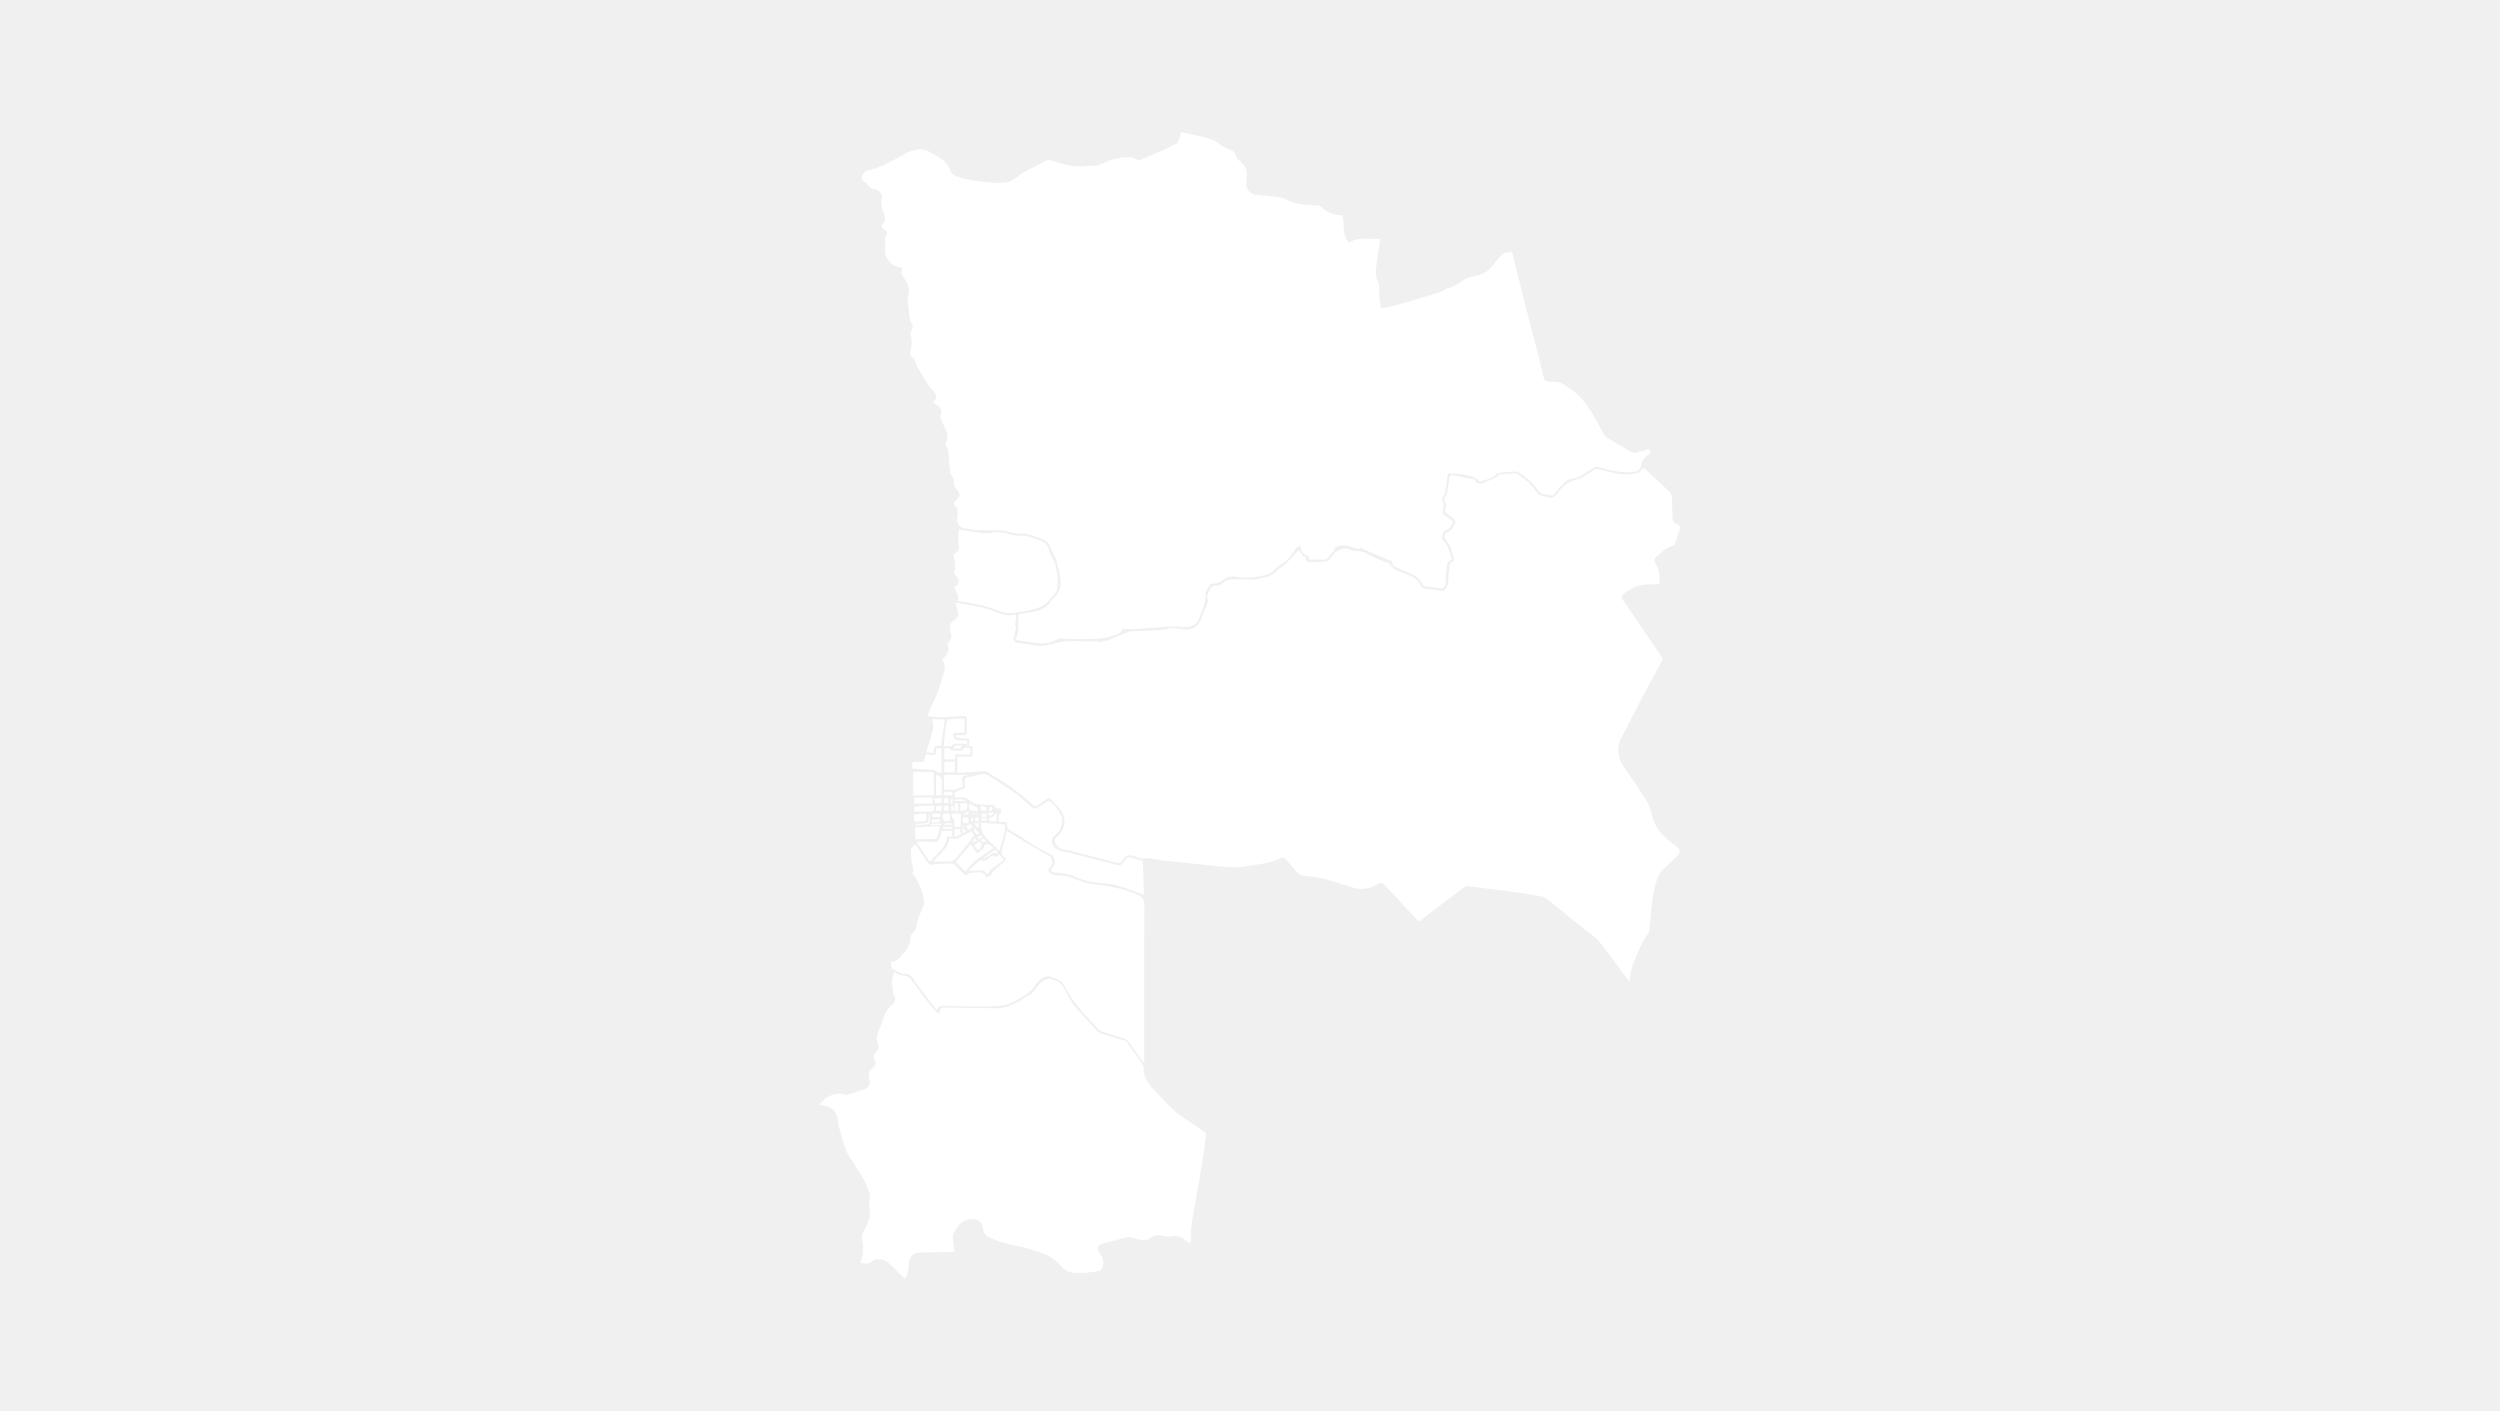
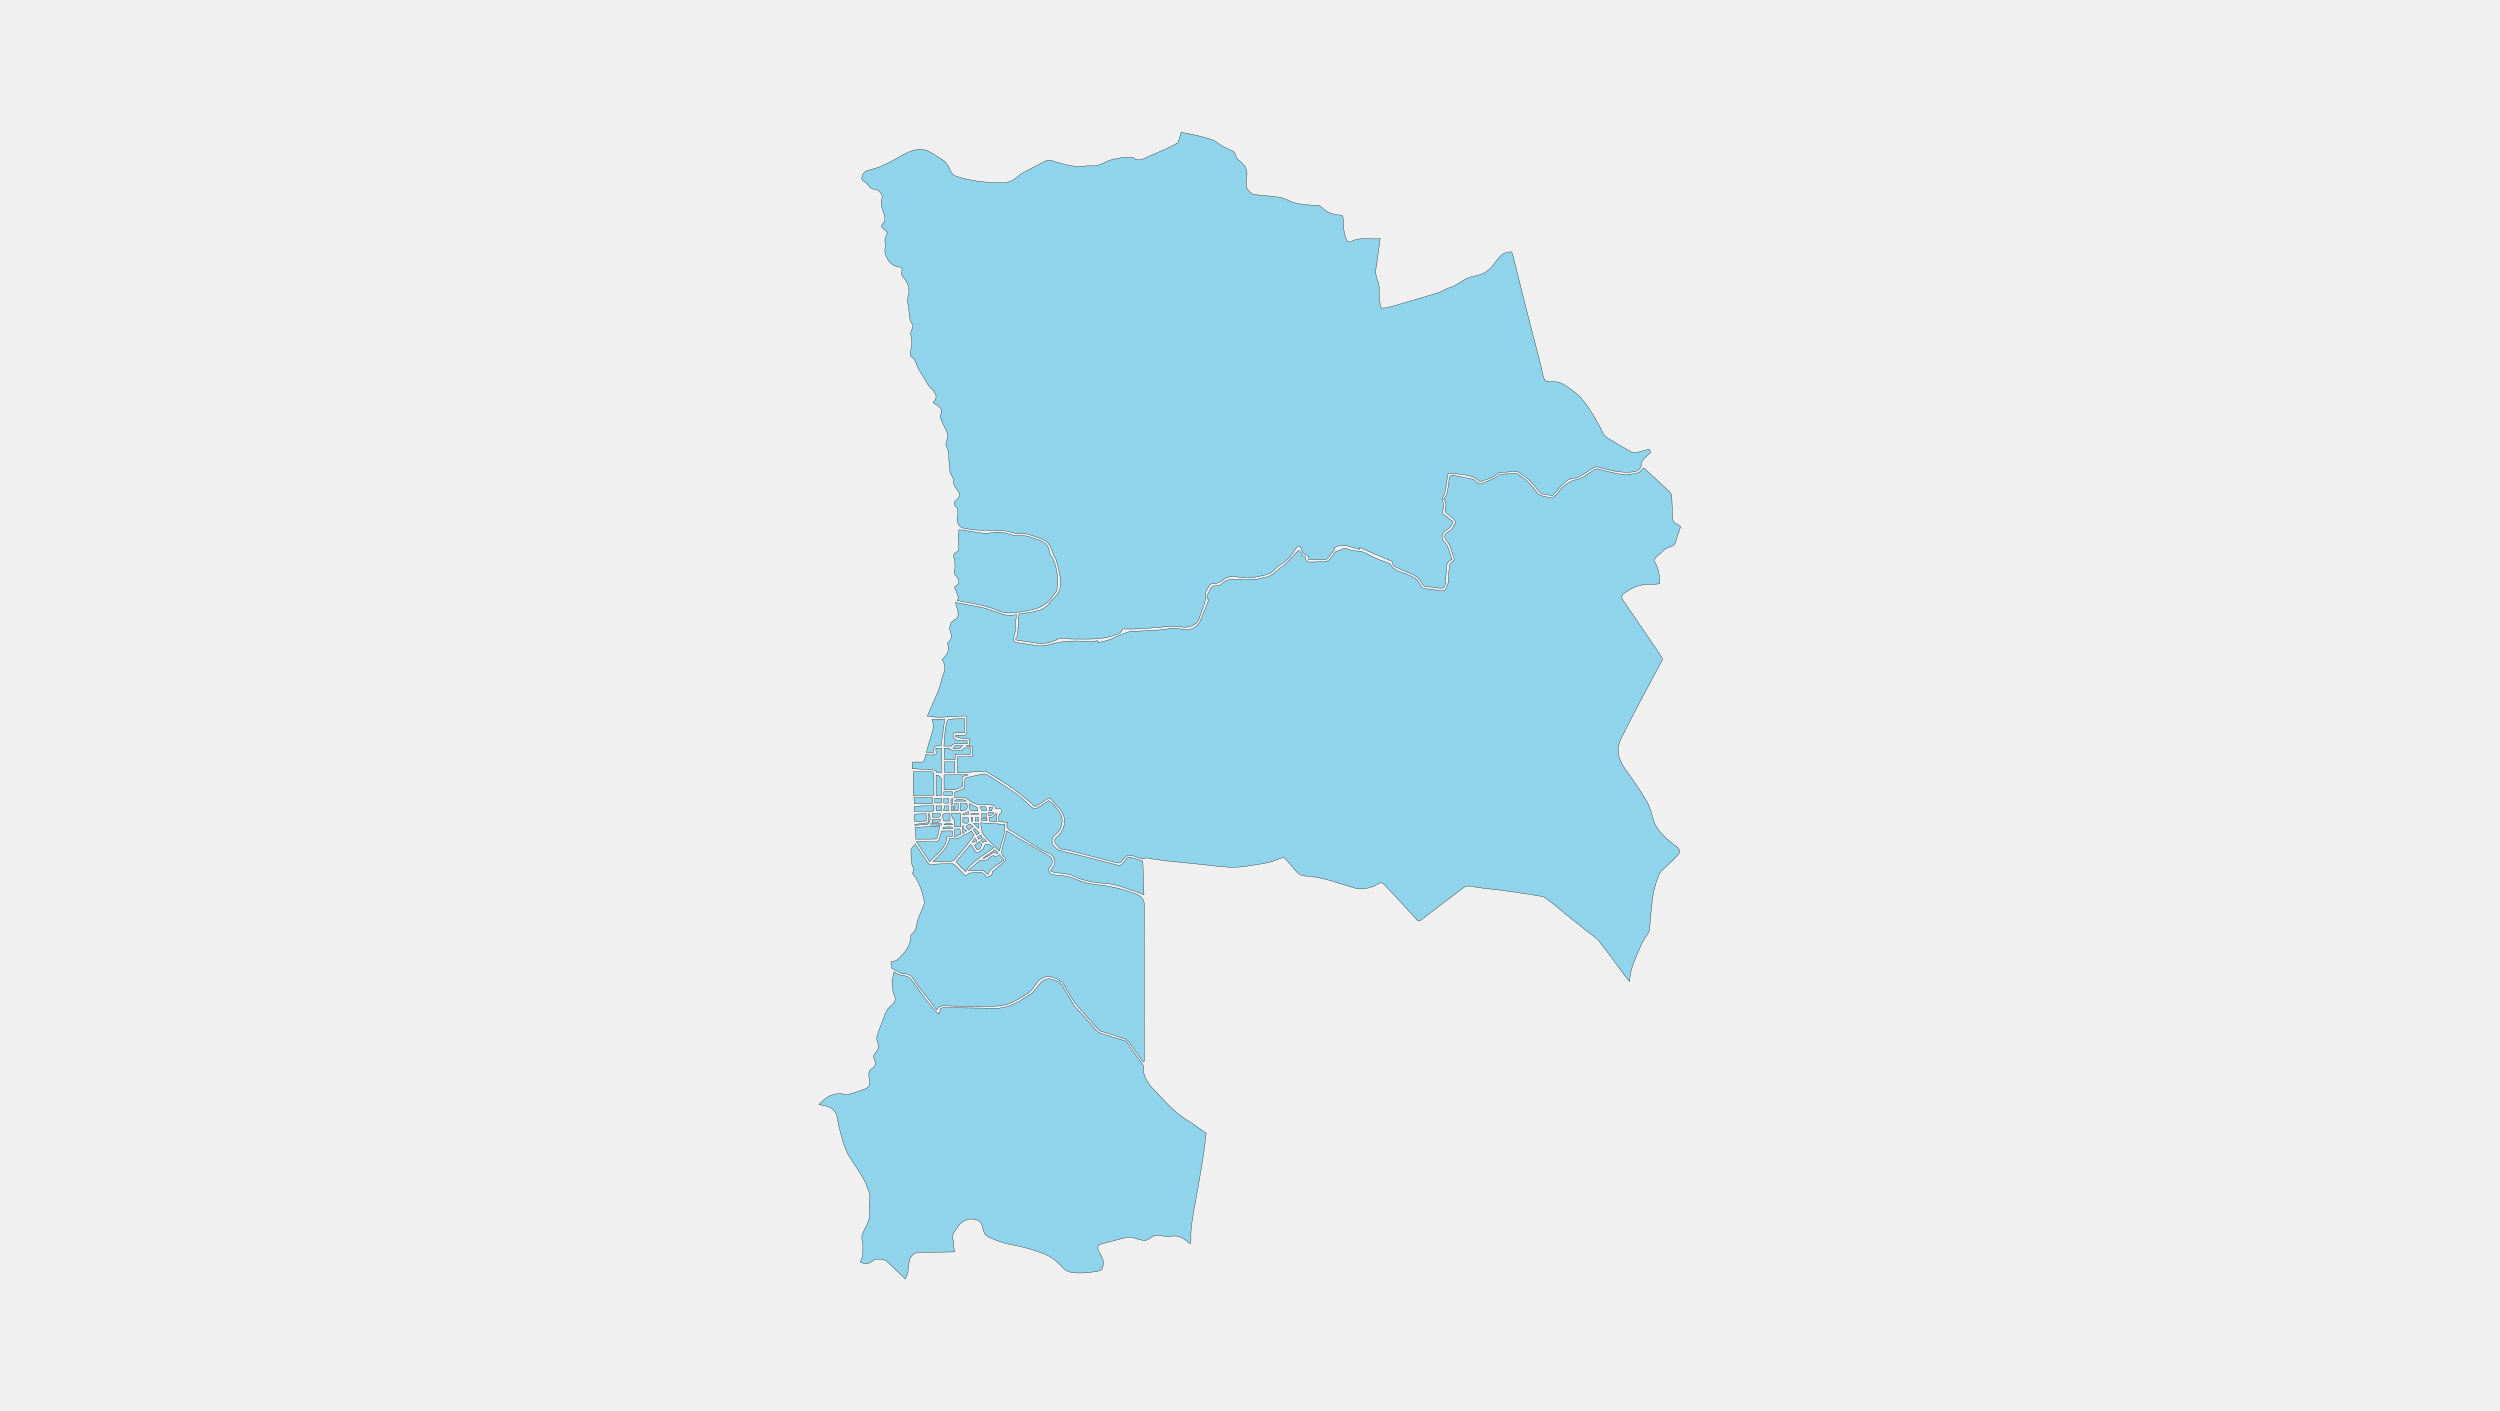
- <svg xmlns="http://www.w3.org/2000/svg" version="1.1" id="Layer_1" x="0px" y="0px" viewBox="0 0 3900 2200" style="enable-background:new 0 0 3900 2200;" xml:space="preserve">
+ <svg xmlns="http://www.w3.org/2000/svg" version="1.1" id="Layer1" x="0px" y="0px" viewBox="0 0 3900 2200" style="enable-background:new 0 0 3900 2200;overflow: hidden; display: inline; width: inherit; min-width: inherit; max-width: inherit; height: inherit; min-height: inherit; max-height: inherit;" xml:space="preserve">
  <style type="text/css">
- 	.st0{fill:#FFFFFF;}
+ 	.st0{fill:#8FD4EB;stroke:#000000;stroke-width:.5;}
</style>
  <g>
    <path id="2455" class="st0" d="M2266.8,813.8c-2.3,6.5-5.4,11.1-11.6,13.8c-5.6,2.5-7.5,12.6-3,16.8   c8.3,7.8,9.3,18.4,12.7,28.7c-10.3,3.2-7.5,12.4-8.7,19.7c-1,5.6-0.7,11.5-1.2,17.3c-0.5,6.3-4.1,8.5-10.3,7.4   c-6.3-1.1-12.7-1.9-19-2.3c-3.1-0.2-5.4-0.6-6.7-3.7c-4.9-11.2-14.8-15.8-25.5-19.6c-6-2.1-11.7-5.1-17.3-8c-1.6-0.8-3.8-3-3.6-4.3   c0.5-4.6-2.9-4.6-5.5-5.7c-15.4-6.6-30.7-13.2-46.1-19.8c0,0.1,0,1.2,0,2.9c-13.2-2.6-26-11.3-39.1-2.2c-0.1,1,0.1,2.5-0.5,3.3   c-3.6,4.7-7.4,9.2-11.2,13.7c-0.6,0.7-1.9,1.1-2.9,1.1c-8.5,0.1-17,0-26,0c1.7-3.6,0.1-5.4-3-6.5c-6.7-2.4-8.4-8.1-9.4-14.2   c-3.7-0.9-5.7,0.9-7.6,4c-6.5,10.6-14.5,19.6-25.5,25.9c-3.2,1.9-5.8,4.9-8.4,7.7c-5.8,6.2-13.7,7.1-21.2,8.9   c-12.4,3.1-24.9,3.4-37.5,1.1c-8.1-1.4-15.7,0.4-22,5.9c-4.4,3.8-9.7,4.3-15,5c-1.4,0.2-3.5,0.3-4,1.2c-2.7,5-7.5,10.5-7,15.4   c1.1,12.8-5.6,23-8.9,34.3c-1.4,4.7-3.1,9.2-7.6,12.2c-6.9,4.5-14.2,5.5-22.4,4.1c-6.5-1.1-13.4-0.5-20.1-0.3   c-4.8,0.1-9.5,0.8-14.3,1.2c-12.6,0.9-25.1,1.9-37.7,2.5c-5.6,0.3-11.3-0.2-17-0.2c-0.7,0-1.9,0.4-2,0.9c-2,7.4-9.2,7.3-14.4,9.6   c-3.9,1.7-8.3,2.6-12.5,3.3c-6,0.9-12,1.7-18.1,1.9c-12,0.3-24,0.2-36,0c-5.3-0.1-10.6-1.1-15.8-0.8c-3.1,0.2-6,2.3-9,3.6   c-1,0.4-2,0.9-3.1,1.3c-10.9,3.7-21.8,3.4-32.9,1.1c-7-1.4-14.2-2.1-21.3-3.1c-3.4-0.5-4.2-2.2-1.9-4.9c0.2-0.3,0.6-0.5,0.7-0.7   c0.8-4.9,1.8-9.7,2.1-14.6c0.4-4.8,0-9.6,0.1-14.4c0-1.8,0.6-3.5,1.1-6.5c6.1-0.9,12.9-1.5,19.5-2.9c10.3-2.2,20.8-4.1,27.6-13.8   c2.6-3.8,5.9-7.1,9.2-10.3c8.9-8.5,9.4-19.3,7.9-30.2c-1.2-8.5-3.7-16.8-5.7-25.2c-0.4-1.6-0.9-3.2-1.7-4.5   c-3-4.8-4.8-10.1-6.7-15.5c-1.8-5.1-6.3-10.5-11.1-13c-8.4-4.3-17.9-6.6-27.1-9.5c-2.1-0.7-4.6-1-6.8-0.7c-9.4,1.3-17.9-2.3-26.8-4   c-7.1-1.3-14.5-0.8-21.7-1c-8.5-0.2-17.1,0.1-25.6-0.5c-5.7-0.4-11.3-1.8-16.9-2.6c-7.7-1.1-11.9-9.6-10.4-16.6   c0.9-4.1,0.8-8.5,0.7-12.8c0-1.3-1.5-2.9-2.7-3.9c-3.6-3.1-3.9-7-0.4-10c7.7-6.7,8.1-9.2,1.5-17.7c-3.1-3.9-5.4-7.3-4.7-12.9   c0.4-3.1-2.6-6.7-4.2-10.1c-0.3-0.7-1.3-1.3-1.3-2c-0.8-7-1.7-14-2-21.1c-0.3-7.2-0.1-14.2-4.1-20.9c-1.5-2.5,0.1-7.2,1.2-10.6   c1.6-5.1,0.7-9.6-1.5-14.2c-3-6.2-6-12.3-8.6-18.6c-0.7-1.5-0.6-3.8,0.1-5.4c2.5-6.1,1.5-10.3-4.1-14.1c-2.5-1.8-5.2-3.3-7.8-5   c7.8-7.9,6-13.8-4-23.3c-1.4-1.4-2.6-3-3.7-4.7c-4.7-7.6-9.4-15.2-13.9-22.9c-1.4-2.4-2.6-4.9-3.6-7.4c-2-5-3.4-10.1-8.6-13.2   c-1.4-0.8-2.2-4.4-1.7-6.3c2.6-9.7,3.3-19.3,0.6-29.1c-0.5-1.9,0.8-4.4,1.6-6.4c1.3-3.2,2.8-6.4,0.6-9.6   c-5.2-7.7-3.8-16.7-5.4-25.2c-0.7-3.8-1.4-7.7-1.8-11.5c-0.1-1.2,0.4-2.5,0.6-3.8c0.4-2.2,0.8-4.5,1.2-6.7   c2.5-11.6-3.6-20.1-10.1-28.5c-1-1.3-1.3-3.9-0.7-5.5c1.6-4.7,0.4-7-4.7-7.8c-7.5-1.1-12.8-4.7-16.9-11.4   c-3.9-6.4-5.8-12.3-3.8-19.6c0.7-2.6-0.6-5.8-0.7-8.7c0-2.1,0.1-4.4,0.9-6.3c3.7-8.1,4.1-7.7-3-13.1c-4-3-4.2-5.2-0.9-8.7   c3.5-3.7,3.7-7.3,2.1-12.7c-2.6-8.7-7.5-17.4-3.5-27.2c1.7-4.2-5.9-13.2-10.5-13.2c-5.1,0-8.5-2.5-11.3-6.5c-1.4-2.1-3.4-4-5.6-5.2   c-4.5-2.7-5.2-5.1-3.3-9.9c2.1-5.4,5.7-7.6,11.4-8.8c19.6-4.3,36.4-14.9,53.7-24.4c13.6-7.4,27.9-11.2,41.6-2.7   c6.8,4.2,14,8.2,20.4,13c4.9,3.6,8,10.2,10.6,16.1c2.1,4.8,5.3,6.9,9.8,8.4c15.8,5.1,32,7.7,48.5,9c8.9,0.7,17.9,1.3,26.7,0.5   c10.1-0.9,17.6-7.8,25.3-13.9c2-1.6,4.4-2.6,6.7-3.8c9.7-5.1,19.4-10,29.1-15.1c3.7-2,7.2-3.2,11.6-1.6c5.9,2.2,12.1,3.6,18.2,5.4   c11.3,3.3,22.8,4.6,34.5,3.1c3.3-0.4,6.7-0.7,9.9-0.3c8.8,1.1,15.8-3.2,23.2-6.8c4.3-2.1,9.1-3,13.8-4.3c1.7-0.5,3.6-0.3,5.3-0.8   c6.7-2,13.5-1.2,20.3-1.2c0.8,0,1.7,0.2,2.3,0.6c6.8,5.8,13.1,2.7,19.8-0.5c9.3-4.4,18.9-8,28.2-12.3c6.8-3.1,13.6-6.4,20.1-10.1   c1.5-0.8,2.1-3.4,2.8-5.4c1.3-3.8,2.2-7.7,3.4-11.6c11.6,2.5,22.8,4.2,33.5,7.3c8.5,2.5,17.4,3.8,24.9,10.3   c6.1,5.3,14.4,8.1,21.9,11.6c2.9,1.4,3.6,3.4,4.5,6.1c1,3,2.6,6.5,5,8.3c8.3,6.1,13.8,13.2,12.8,24.1c-0.4,5.1-0.6,10.2-1,15.3   c-0.4,5,7.4,13.7,13,14.3c12.9,1.4,25.8,2.3,38.7,4.2c5.2,0.8,10.3,2.9,15.1,5.3c9.2,4.6,19,5.7,28.9,6.5   c5.6,0.4,11.2,0.6,16.8,1.1c1.5,0.1,3.3,0.9,4.3,1.9c8,8.7,18.2,12.4,29.7,12.9c4,0.2,4.4,2.3,4.7,5.8c1,10.5,0,21.3,4.7,31.4   c1.9,4.1,3.7,6.1,8,3.9c14.5-7.6,29.9-2.4,45-4.3c-1.3,9.9-2.6,19.1-3.9,28.3c-0.9,6.6-1.9,13.3-2.9,19.9c-1,6.8,1.2,12.9,3.4,19.1   c1.5,4,2.2,8,1.9,12.7c-0.6,8.3,0.6,16.8,1.9,25c0.7,4.4,5.1,3.5,8.3,2.8c5.3-1,10.5-2.3,15.7-3.8c22.3-6.5,44.6-13.1,66.9-19.9   c3.5-1.1,6.8-3.1,10.2-4.7c1.2-0.6,2.1-1.8,3.3-2c10.9-2.2,19.2-9.3,28.5-14.5c5.2-2.9,11.5-4.2,17.5-5.4   c12-2.6,20.8-9.1,27.6-19.2c3.6-5.3,8-10.4,13.1-14.4c3.2-2.5,8.1-2.7,12.4-3.5c0.6-0.1,2.1,1.8,2.4,2.9   c6.8,26.8,13.3,53.7,20.1,80.5c7.1,27.9,14.4,55.8,21.6,83.7c2.3,8.8,4.2,17.7,6.3,26.6c1.8,7.4,3.7,8.8,11.4,9.1   c5.1,0.2,10.6-0.3,15.1,1.5c6.2,2.5,11.6,6.9,17.2,10.7c16.2,11,26.7,26.8,36.4,43.3c4.7,8,9.2,16.2,13.3,24.6   c2.5,5.1,6.8,7.6,11.4,10.3c10.7,6.3,21.3,12.8,32.1,18.8c2.5,1.4,6.1,1.9,8.8,1.3c6.6-1.4,13.1-3.6,19.7-5.5   c0.8,1.6,1.5,3.1,2.5,5.1c-4,3.8-8.3,7.4-12,11.7c-1.7,1.9-2.8,4.9-2.8,7.4c0,5-4.7,10-9.7,10.9c-19.7,3.5-38.2-1.7-56.8-6.8   c-3.2-0.9-5.9-0.7-8.9,1.3c-7,4.8-14.1,9.4-21.5,13.5c-3,1.7-6.7,2.5-10.2,2.8c-5.7,0.4-9.8,3.9-13.5,7.3   c-5.3,4.9-9.8,10.6-14.6,16.1c-2,2.3-3.3,4.4-7.3,2.9c-4-1.5-8.9-1-12.9-2.5c-2.6-1-4.8-3.8-6.5-6.2c-7.8-11.6-18.3-20.2-30-27.4   c-2.1-1.3-5.4-1.1-8.1-1c-6.7,0.4-13.4,1.2-20.1,1.9c-1.7,0.2-4,0.3-4.9,1.4c-6.6,7.6-16.5,8.3-24.8,12.3c-0.9,0.4-3,0.2-3.6-0.5   c-5.5-6.9-13.6-8.3-21.4-9.8c-7.7-1.5-15.7-1.7-23.6-2.4c-3.3-0.3-3.6,1.9-3.9,4.4c-1.2,8.6-2.4,17.1-4,25.6   c-0.5,2.4-2.4,4.5-3.3,6.9c-0.7,2-1.8,4.8-0.9,6.1c3.3,4.9,2.1,9.8,0.8,14.7c-0.9,3.4-0.5,5.4,2.6,7.4   C2258,806.4,2262.4,810.4,2266.8,813.8z" />
    <path id="2457" class="st0" d="M2251.9,778.6c7.7-6.9,6.2-16.5,8-25.1c0.7-3,0.4-6.3,1.3-9.2c0.4-1.3,2.7-3.3,3.9-3.1   c11,1.9,22,4.2,33,6.5c1.2,0.2,2.4,1.2,3.2,2.2c4.2,5.9,9.1,5.4,15,2.5c7.4-3.6,15.9-5.2,21.8-11.7c0.8-0.8,2.8-0.6,4.2-0.7   c7-0.6,14-1.3,21.1-1.7c1.1-0.1,2.5,0.5,3.5,1.1c12.3,7.4,22.8,16.9,30.6,28.9c2.6,4,6,4.6,9.6,5.6c1.7,0.5,3.7,0.4,5.3,1.1   c10.8,4.9,15.5-3.3,20.8-9.8c6.9-8.4,14.2-14.4,25.8-16.9c9.4-2,17.9-9,26.4-14.5c3-1.9,5.3-2.9,8.9-1.9c8.5,2.4,17,4.7,25.6,6.4   c11.7,2.4,23.6,2.3,35.2-0.7c3.3-0.8,5.7-4.8,9.1-7.9c13.6,12.6,27.4,25.2,40.9,38c1.7,1.6,2.7,4.4,2.9,6.8   c0.6,10.9,0.6,21.9,1.2,32.8c0.2,4.1,1.2,8,5.9,9.8c2.4,0.9,4.3,2.9,6.6,4.4c-2.9,9-5.7,18-8.8,26.8c-0.6,1.6-2.7,3.1-4.4,3.6   c-6.2,1.9-11.9,4.2-16.2,9.4c-2.1,2.5-4.9,4.4-7.4,6.5c-3.3,2.9-5.1,6.2-2.6,10.4c5.9,10,6.7,21,6.8,32.4   c-4.8,0.4-9.4,1.5-13.9,1.2c-14.1-0.9-26.5,3.2-37.7,11.4c-1.1,0.8-2.1,1.5-3.3,2.2c-4.4,2.5-5.4,6.3-2.5,10.6   c17.2,25.2,34.4,50.4,51.6,75.6c3.2,4.7,6.4,9.5,9.3,14.4c0.7,1.1,1,3.1,0.4,4.1c-12.5,23.5-25.3,46.9-37.7,70.5   c-7.3,13.7-14.1,27.7-21.2,41.5c-2.7,5.4-6,10.6-7.8,16.2c-5,15.5,0.2,28.9,9.3,41.7c11.5,16.1,22.8,32.3,32.9,49.2   c5.1,8.5,7.7,18.7,10.4,28.3c4.9,17.7,18.2,28.4,31.4,39.4c3,2.5,6.7,4.4,8.7,7.5c3.2,5-0.6,8.9-4,12.2c-6.5,6.4-12.9,13-19.9,18.8   c-7,5.8-9,14.1-11.6,21.8c-3.1,9.4-4.9,19.2-6.1,29c-1.9,14.8-2.7,29.8-4.3,44.7c-0.2,2.3-1.6,4.7-3,6.6   c-9.2,12.3-13.9,26.7-20.1,40.6c-4.7,10.6-7,21.3-7.9,33.1c-2.6-3.2-5.2-6.3-7.7-9.6c-13.2-17.7-26-35.7-39.6-53   c-4.6-5.8-11.4-9.8-17.3-14.5c-11.2-9-22.5-18-33.8-27c-10.9-8.8-21.4-18-32.6-26.2c-3.5-2.6-8.8-3-13.4-3.8   c-15.3-2.5-30.7-4.9-46-7c-14.1-1.9-28.3-3.4-42.5-5.1c-6.3-0.8-12.6-2.2-18.9-2.7c-2.3-0.2-5.2,1-7.2,2.5   c-22.4,16.8-44.6,33.7-66.8,50.8c-2.2,1.7-3.5,1.8-5.4-0.2c-11.7-12.8-23.5-25.6-35.3-38.3c-5.5-6-11.1-11.9-16.7-17.7   c-2.4-2.5-5.3-3.1-8.4-1c-8.5,5.7-18.3,8.3-28.2,8.3c-6,0-12.1-2.4-18-4.1c-13.4-3.9-26.6-8.6-40.2-11.9c-10-2.4-20.3-3.4-30.5-4.5   c-5.3-0.6-8.7-3.6-11.9-7.2c-5.3-6.1-10.4-12.3-15.5-18.5c-2.4-2.8-5.1-3-8.4-1.6c-5.8,2.3-11.5,4.6-17.5,6.2   c-7.1,1.8-14.4,2.9-21.6,4c-9.7,1.5-19.4,3.2-29.2,3.7c-8.5,0.5-17.2-0.3-25.7-1c-8.2-0.6-16.3-1.8-24.4-2.7   c-12.4-1.3-24.8-2.7-37.2-3.9c-7.4-0.8-14.8-1.2-22.1-2.1c-9.9-1.3-19.7-2.9-29.6-4.3c-0.8-0.1-1.8-0.8-2.3-0.5   c-6.4,3.5-12-0.6-17.5-2.3c-11-3.4-14.1-1.9-19.8,6.5c-2.8,4.2-5.3,4.3-9.6,3.2c-24.8-6.6-49.8-13-74.7-19.4   c-5-1.3-10.7,0-14.7-4.2c-2.6-2.7-5.5-5.7-6.8-9.1c-0.7-1.7,1.2-5.7,3-6.8c3.9-2.3,5.9-5.8,8.1-9.4c6.4-10.6,6.1-22.9-1.4-32.7   c-4.6-5.9-9.9-11.3-14.8-16.9c-2.1-2.4-3.9-2.7-6.8-0.7c-5.9,4.3-12.2,8.1-18.1,12c-11.1-9.2-21.8-19-33.5-27.4   c-13.4-9.6-27.6-18-41.6-26.7c-1.8-1.1-4.4-1.3-6.5-1.2c-13.2,0.7-26.3,1.6-39.8,2.5c0-9,0-17,0-25.5c7.7,0,15.4,0,23.3,0   c0-5.4,0-10.5,0-16.1c-3.2,0-6.4,0-9.6,0c0-0.3,0-0.6,0-0.8c1.4-0.1,2.9-0.3,4.6-0.5c0-3.4,0-6.8,0-10.4   c-7.2-1.1-15.1,0.5-21.7-3.6c0.1-0.6,0.1-1.2,0.2-1.8c3.7,0,7.4,0,11.1,0c5.7-0.1,6.7-1.1,6.7-6.6c0-6,0-12,0-18   c0-5.2-0.9-5.8-6.2-5.4c-12.4,0.8-24.7,1.7-37.1,1.9c-5.7,0.1-11.4-1.1-18.4-1.9c5.4-12.3,10.6-23.9,15.6-35.6   c2-4.8,3.6-9.8,5.1-14.7c1.5-4.8,2.1-9.9,4.1-14.4c3.9-8.4,3.3-16-1.9-23.4c9.7-8,12.2-15.8,8.3-25.3c5.6-4.2,7.8-9.8,5.3-15.9   c-2.1-5.1-1.8-9.9-0.1-14.7c0.7-1.9,2.4-4,4.1-4.8c6.1-2.9,8.8-7.4,7.2-14c-1-4.4-2.3-8.7-3.9-14.4c12.1,2.3,23.3,4.5,34.5,6.4   c11.1,1.9,21.6,5.8,32.2,9.7c9.1,3.4,18.5,5.5,28.4,2.7c0.6,7.6-3.7,14.6-0.3,21.7c0.2,0.4-0.4,1.2-0.5,1.8   c-1.1,4.3-2.5,8.6-3.3,13c-0.7,3.9,1,6.8,5.2,7.5c7.8,1.2,15.6,2.2,23.3,3.3c4.7,0.7,9.4,2,14.1,1.7c6.1-0.4,12.3-1.6,18.2-3.3   c11-3.2,22.2-4.2,33.5-4.3c7.8-0.1,15.5,0.8,23.3,0.8c4.6,0,9.1-0.8,13.8-1.2c0.3,1.6,0.5,2.7,0.5,3c6-1.6,12-2.8,17.8-4.8   c4.9-1.7,9.5-4.5,14.4-6.5c5.1-2.1,10.3-3.8,15.4-5.6c0.9-0.3,1.9-0.7,2.8-0.7c8.3-0.4,16.6-0.5,24.8-1.1   c12.3-0.8,24.5-0.6,36.8-3.5c7.3-1.7,15.6,1,23.4,1.7c5.3,0.5,9.6-0.3,14.7-3.3c10-5.8,10.5-16,14.7-24.5c2.9-6,5.1-12.3,7.6-18.7   c-4-1.2-2.9-4.6-2-7.6c0.6-2.2,2.1-4.1,3-6.2c2.1-5.2,4.7-8.9,11.5-8.2c2.9,0.3,6.9-1.7,9.1-3.9c8.1-8.1,18.1-5.6,27.6-5.7   c8.5-0.1,17.1,0.1,25.6-0.4c3.7-0.2,7.2-2.2,10.9-2.5c9.4-1,16.1-6.3,22.7-12.5c3.8-3.6,8.7-6,12.3-9.7   c6.5-6.4,12.4-13.3,18.7-20.2c5.4,0.2,4.3,9,10.5,9.4c0.3,0,0.8,1,0.9,1.6c0.3,6.8,4.7,7.5,10.2,7.1c7.6-0.5,15.3-0.2,22.8-1.3   c2.8-0.4,5.2-3.8,7.5-6.2c2.7-2.9,4.4-7.9,7.5-8.8c6.1-1.8,11.6-7.4,19.2-3.8c4.3,2,9.5,2.9,14.3,2.9c10,0,17.3,6.4,25.7,10.1   c3.2,1.4,6.5,2.9,9.8,4.1c4.7,1.8,9.4,3.4,14.1,5.1c0.3,0.1,0.4,0.5,0.6,0.7c6,10.7,17.5,12.7,27.4,16.6   c8.9,3.5,16.6,7.7,20.4,16.9c2.2,5.5,6.9,5,11.2,5.6c7.3,1.1,14.6,2,21.9,2.9c2.4,0.3,4-0.1,5.7-2.5c3.3-4.5,4.6-9,4.7-14.6   c0-7.9,1-15.7,2-23.6c0.2-1.4,1.8-3.1,3.1-3.8c3.6-1.9,4.8-3.9,3-8.1c-2.2-5.4-3.3-11.2-5.4-16.6c-1.2-3.1-3.2-6.1-5.4-8.6   c-4.6-5.1-4.2-11.5,2-14.1c6.5-2.8,9-8.4,11.4-14c0.5-1.2-0.3-3.8-1.4-4.9c-3.7-3.5-7.5-6.9-11.7-9.7c-2.8-1.9-3.4-4.2-2.5-6.6   C2256.5,788.9,2256.1,783.6,2251.9,778.6z" />
    <path id="2459" class="st0" d="M1881.6,1767.8c-1.2,9.6-2.1,19.7-3.6,29.7c-2.2,14.7-4.7,29.4-7.2,44   c-2.8,16.6-5.9,33.1-8.8,49.6c-2.4,14.1-4.9,28.2-4.1,42.6c0.1,2-0.9,4-1.4,6.6c-2.9-2.3-5.4-4.6-8.2-6.5c-6.5-4.6-13.3-7-21.7-5   c-4.3,1-9.3,0.2-13.7-0.9c-7.1-1.8-13.6-0.9-18.9,3.8c-5.5,4.9-11.2,3.3-17,1.9c-2.8-0.7-5.7-1.5-8.4-2.5   c-8.1-2.9-15.5,0.6-23.1,2.3c-8.4,1.9-16.6,4.7-25,6.6c-8.1,1.8-9.8,5.4-5.8,13.1c2.9,5.6,6.7,10.4,6.5,17.4   c-0.3,10.8-4.4,12.2-13.1,13.4c-9,1.2-18.1,2.3-27.1,1.9c-8.1-0.3-16.3-0.9-22.9-7.9c-6.3-6.8-13.3-13.9-21.4-18.1   c-10.8-5.6-22.8-9.2-34.6-12.6c-11.9-3.4-24.2-5-36.1-8.3c-8.3-2.3-16.4-5.5-24.1-9.2c-5.2-2.5-7.6-8-8.8-13.6   c-0.9-4.2-1.6-8.3-5.6-11c-9.7-6.6-25.3-3.3-31.8,6.8c-2.4,3.7-5.3,7.1-7.6,10.8c-3.9,6.5-0.3,13.4-0.5,20.1   c-0.1,3.2,1.1,6.3,1.8,9.8c-1.4,0.2-2.4,0.4-3.3,0.4c-17.8,0.4-35.5,0.7-53.3,1c-7.8,0.1-14.2,7.1-14.7,15.4   c-0.3,5.5-1,11.1-2,16.5c-0.5,2.7-2.2,5.3-3.9,9.2c-3.9-3.8-6.9-6.7-10-9.6c-6.4-6.1-12.6-12.2-19.2-18.1c-3.6-3.2-17.2-4.1-20.7-1   c-6.3,5.7-12.7,6.4-20.5,2.4c4.8-7.9,4.5-17,4.3-26c-0.1-2.3-0.3-4.6-0.9-6.8c-2.5-7.9,1.5-14.1,4.9-20.7   c4.4-8.7,8.1-17.4,6.4-27.9c-1.2-7,0.5-14.5,0.6-21.8c0-2.3-0.8-4.8-1.7-7c-2.8-7-5.1-14.2-8.9-20.6c-7.4-12.5-15.6-24.5-23.4-36.7   c-0.8-1.3-1.4-2.8-2-4.3c-2-5.1-4.4-10.2-5.9-15.5c-3.3-12.1-7.2-24.1-8.8-36.4c-1.5-11.9-9.4-18.5-20.4-20.2c-2.5-0.4-5-1-8.6-1.8   c6.8-6.6,12.7-12.6,21.1-15.1c6.3-1.9,12.4-3.2,19.2-0.4c2.8,1.1,7-0.6,10.4-1.7c7.2-2.2,14.5-4.4,21.5-7.2c6.3-2.6,7.9-7,6.8-13.7   c-0.6-3.7-1.4-7.6-0.9-11.2c0.3-2.4,2.2-5.3,4.3-6.5c6.3-3.5,7.1-8.7,4.2-14.7c-1.9-3.9-1.6-6.2,1.3-9.5c3.8-4.3,6.8-9.6,4.1-15.7   c-3.5-7.8-0.5-14.5,2.3-21.4c3.7-9.4,6.7-19.1,10.9-28.2c1.9-4,5.6-7.4,9.1-10.4c4-3.5,6.2-9,3.8-13.7c-3.8-7.3-2.9-15.3-4-23.1   c-0.2-1.6,0.7-3.4,1.1-5.2c0.7-3.2,1.4-6.3,2.1-9.3c2.3,1.3,5.5,3.4,9.1,4.8c2.5,1,5.6,0.3,8.1,1.3c3.2,1.2,7,2.5,8.9,5   c8,10.3,15.2,21.2,23.1,31.6c4.8,6.4,10.2,12.4,15.5,18.5c1.3,1.5,3.1,2.7,5.1,4.4c0.9-1.8,1.9-3,1.9-4.1c-0.2-5.4,3.3-5.8,7.2-5.7   c26.4,0.3,52.9,0.6,79.3,1c13.2,0.2,25-4.4,36.3-10.4c5-2.7,9.4-6.6,14.5-9.1c9.1-4.4,13.2-13.4,19.6-20.2   c3.5-3.7,10.8-7.4,15.5-6.1c3.3,0.9,6.4,2.4,9.7,3.2c5.2,1.3,7.5,5.4,9.9,9.4c5.5,9.1,10.6,18.3,16.2,27.3c2.1,3.3,5,6.1,7.6,9   c8.9,10,18.2,19.6,26.7,29.9c5.2,6.3,12.6,7.2,19.4,9.6c9,3.2,18.5,5.1,27.5,8.5c2.6,1,4.2,5,6.1,7.7c6.8,9.4,13.6,18.8,20.2,28.3   c1.2,1.7,2.5,4,2.2,5.7c-1.8,10.5,3.8,18.3,9,26.3c2.1,3.2,5,5.9,7.6,8.7c4.8,5.2,9.7,10.4,14.6,15.6c11.7,12.4,24,23.9,38.9,32.6   C1863.5,1754.7,1872.3,1761.5,1881.6,1767.8z" />
    <path id="2458" class="st0" d="M1782.9,1656.4c-7.3-10.4-14.4-20.9-22-31c-1.8-2.4-4.8-4.3-7.6-5.3c-11.9-4-23.9-7.5-35.8-11.4   c-2-0.7-3.9-2.5-5.4-4.1c-12-13.5-24.5-26.7-35.7-41c-7.2-9.2-12.1-20.1-18.5-29.9c-1.7-2.6-5-4.3-7.8-6c-1.9-1.2-4.4-1.3-6.4-2.4   c-6.5-3.5-13-1.8-18.6,1.1c-4.3,2.2-8.1,6.5-10.5,10.9c-4.5,8.1-11.6,13-19.1,17.4c-10.2,6-20.5,12.2-32.6,13.9   c-5.4,0.7-10.8,1.4-16.2,1.4c-12.3,0.2-24.7,0.2-37,0c-12.6-0.2-25.2-0.5-37.8-1c-4.6-0.2-7.8,1.7-10.6,6.5   c-10.1-13-20.1-25.7-29.8-38.4c-2.9-3.7-5.4-7.7-7.9-11.8c-2.5-4.2-9.5-7.2-14.3-6.1c-1.1,0.2-2.4-0.2-3.4-0.7   c-4.9-2.5-9.7-5.2-14.7-7.9c-0.4-3.2-0.9-6.6-1.4-10.2c10.7-0.2,15.1-8.4,21-14.7c6.9-7.4,9.5-16,10.1-25.7c0.1-0.9,0.3-2.3,1-2.7   c8.7-5.3,7.1-15.1,10-22.9c3-8,6.7-15.8,9.6-23.8c0.8-2.2,0.3-5.1-0.3-7.6c-0.9-4.2-2.2-8.4-3.4-12.6c-0.6-2-1.1-4-1.9-5.8   c-1.9-4.4-3.8-8.9-6.2-13.1c-1.7-3-4-5.7-6.4-9c3.1-4,1.3-8.8-0.5-13.6c-0.1-0.3-0.5-0.6-0.5-0.8c-0.5-7.5-1.6-15.1-1.1-22.5   c0.2-2.9,4.1-5.6,6.7-8.7c6.4,9.5,12.8,18.7,18.9,28c2.3,3.5,4.6,5.6,8.8,3.4c0.4-0.2,1-0.2,1.5-0.2c8.9-0.3,17.9-0.8,26.8-0.9   c2,0,4.5,1.1,6,2.5c5,4.8,9.5,10.1,14.4,15c0.7,0.7,3.2,1.1,3.7,0.6c4-4.6,9.5-3.5,14.6-4.3c7.2-1,13.3,0.2,16,7.9   c9.5-4,10.4-5,9.1-8.6c6.9-5.8,13.7-11.2,20.1-16.9c1-0.9,1.5-4.3,0.9-4.7c-9.4-6-5.8-13.8-3.4-21.7c2-6.7,3.4-13.6,5.2-20.8   c7.5,4.6,15,9.4,22.7,13.9c14.3,8.4,28.6,16.8,43.1,25c6.2,3.5,7.2,13,1.7,17.5c-1.4,1.1-3.2,3.7-2.7,4.7c1.1,2.5,3,5.8,5.2,6.5   c4.9,1.5,10.3,1.8,15.5,2.2c7.5,0.6,14.4,2.3,21.5,5.4c9.8,4.3,20.7,7.2,31.4,8.4c21.7,2.3,42.6,6.6,63.1,14.9   c10.5,4.2,13.4,9.4,13.3,20.4c-0.6,64.3-0.3,128.6-0.3,192.9c0,15.9,0,31.9,0,47.8C1784.3,1656,1783.6,1656.2,1782.9,1656.4z" />
    <path id="2456" class="st0" d="M1496.2,826.3c8.8,1.3,17.2,2.2,25.5,3.9c8.8,1.7,17.6,2.5,26.4,0.7c9.6-1.9,18.4-0.3,27.5,2.7   c5.3,1.8,11.4,2.8,16.9,2.1c6.9-0.8,12.7,1.6,18.8,3.4c5.4,1.6,11,3.3,15.8,6.2c5,3,8.8,7.7,9.9,14c0.4,2.4,0.8,5.1,2.1,6.9   c7.5,9.8,8.9,21.6,10.6,33.1c1,6.8-0.3,13.9-0.9,20.8c-0.2,1.8-1.4,3.6-2.7,5.1c-5,5.9-9.5,12.6-15.5,17.2   c-5.5,4.1-12.6,6.7-19.4,8.5c-9.1,2.4-18.5,3.6-27.9,4.9c-9.1,1.2-18.2,0.2-26.6-3.4c-14.8-6.4-30.4-9.5-46.1-12.3   c-5.8-1-11.7-2.1-17.4-3.2c2.3-4.2,3.3-2.7-4.2-21c8.5-5.3,9.1-11,1.5-18.5c-2.3-2.3-2.5-4-1.6-7.2c1.2-4,0.9-8.5,0.7-12.8   c-0.1-2.9-1.4-5.7-1.8-8.6c-0.3-2.4-0.5-4.6,2.6-6.2c4.1-2,6-5.5,5.4-10.5c-0.7-5.4-0.9-10.8-1-16.3   C1495,832.7,1495.8,829.6,1496.2,826.3z" />
    <path id="2399" class="st0" d="M1782.8,1343.4c0.6,18,1.2,35.5,1.8,52.4c-12.7-4.6-25.8-9.7-39.1-13.8   c-6.9-2.2-14.3-3.3-21.6-3.8c-14.3-1-28.2-3.2-41.7-8.2c-4.8-1.8-9.3-4.7-14.3-5.8c-7.3-1.6-14.9-2-22.3-3.2   c-2.4-0.4-4.6-1.6-6.9-2.5c2.6-4.1,5-6.9,6.4-10.1c1.9-4.4-2-14.1-6.4-16c-20.9-8.8-38.5-23-58-34.2c-0.4-0.2-0.7-0.8-1.1-0.9   c-6.1-2.5-10.9-5.9-8-14.3c-4.9-0.5-8.9-0.9-13.6-1.4c0.7-4.6-2.1-9.9,3.8-13.6c0.8-0.5,0.4-3.7-0.1-5.4c-0.2-0.8-2.1-1.4-3.3-1.5   c-2-0.2-4-0.1-6.1-0.1c0.6-3.8-1.2-4.7-4.5-5.1c-7.6-1-15.3-0.2-22.9-1.1c-4.2-0.5-8.6-3-12.1-5.7c-4.2-3.2-8.1-5.9-13.7-5.1   c-3.1,0.4-6.3,0.1-9.8,0.1c0-3,0-5.7,0-8.3c4.9-2,9.7-3.9,15.7-6.2c0-3.1,0.1-7.5,0-12c0-2.6,0.3-4.1,3.5-4.7   c8.8-1.6,17.4-4.3,26.2-5.5c3.2-0.4,7,2.2,10.1,4.1c12.9,8.2,25.8,16.6,38.4,25.3c6.2,4.3,11.7,9.5,17.4,14.4   c3.6,3.1,6.9,6.7,10.8,9.5c1.4,1,4.5,1,6.1,0.1c6.3-3.7,12.3-7.9,18.1-11.8c8.3,4.4,12.8,11.8,17.5,18.8c7.7,11.4,3,27.2-6.5,34.2   c-7.6,5.6-7.2,15,0.4,21.1c5.7,4.6,12.4,5.2,19,6.8c25.6,6.4,51.2,12.7,76.6,19.5c4.3,1.1,6.7,0.3,9.2-2.8c1.4-1.8,3.2-3.4,4.2-5.4   c2.3-4.6,6.3-4.1,10-3.2C1771.7,1339.6,1777.1,1341.6,1782.8,1343.4z" />
    <path id="2440" class="st0" d="M1519.5,1303c-4.2,5.7-7.6,10.8-11.4,15.5c-6.1,7.7-12.3,15.3-19,22.6c-1.7,1.8-5.2,2.7-8,2.8   c-8.4,0.3-16.8,0.1-25.6,0.1c9.9-10.6,22.8-19.7,25.8-36.4c3.6,0.4,6.9,1.2,10.3,1.1c1.8,0,3.5-1.5,5.3-2c3-0.9,4.5-3.9,8.1-4.5   c3.7-0.6,6.9-4,10.4-6.2C1517.2,1298.9,1518.7,1301.6,1519.5,1303z" />
    <path id="2396" class="st0" d="M1424.7,1204c9.7,0,19.5-0.1,29.2,0.1c1,0,2.9,1.9,2.9,2.9c0.2,11.1,0.1,22.3,0.1,33.7   c-10.8,0-21.1,0-32.2,0C1424.7,1228.2,1424.7,1215.9,1424.7,1204z" />
    <path id="2438" class="st0" d="M1485.7,1305c-2.9,0-5.5,0-8.4,0c-1.1,18.6-16.3,27.1-26.9,39.3c-6.9-10.3-13.5-20.3-20.8-31.2   c10,0,19.1-0.4,28.1,0.2c5,0.3,6.8-2.4,8.1-6c1.3-3.6,2.3-7.4,3.3-11c5.7,0,11,0,16.5,0C1485.7,1299,1485.7,1301.6,1485.7,1305z" />
    <path id="2450" class="st0" d="M1485.1,1163.9c-3.8,0-7.6,0-12.6,0c0.6-7.7,1-15.1,1.8-22.6c0.6-5,1.5-10,2.7-14.9   c0.4-1.6,1.7-4.1,2.8-4.2c8.2-0.8,16.4-1,24.8-1.5c0,7.7,0,14.6,0,22.3c-4.2,0-8.5-0.1-12.7,0.1c-1.6,0.1-4.5,0.8-4.6,1.6   c-0.3,2.3-0.4,5.3,0.9,6.9c1.6,1.8,4.5,3,7,3.4c4.2,0.5,8.6,0.1,13.3,0.1c0.1,1.6,0.2,3,0.4,5c-6.6,0-12.9-0.1-19.1,0.1   c-1.6,0.1-3.2,1.3-4.7,2C1485.2,1162.7,1485.1,1163.3,1485.1,1163.9z" />
    <path id="2430" class="st0" d="M1558.9,1327.5c-8.8-8.8-17.6-16.4-24.6-25.4c-3.3-4.3-3.1-11.3-4.8-18.5   c14.1,0.9,26.2,1.7,38.1,2.5C1568.7,1301,1562.3,1313.4,1558.9,1327.5z" />
    <path id="2446" class="st0" d="M1550.2,1322.6c-16.4,12-33.5,20.8-43.9,37.1c-5.1-5.1-10-10-15.1-15.2c7.4-8.8,15.2-18,23-27.3   c2.6,3.9,5,7.5,7.5,11c1.6,2.4,3.5,3.2,5.9,0.8c2.6-2.7,7.2-3,7.6-8.8c0.3-3.9,7.2-4.3,10.5-1.1   C1546.8,1320.2,1548.3,1321.1,1550.2,1322.6z" />
    <path id="2453" class="st0" d="M1468.7,1205.3c-2.7-0.2-5.3-0.3-7.9-0.5c0.1-0.4,0.2-0.9,0.4-1.3c-2.2-0.9-4.3-2.3-6.6-2.5   c-10.4-0.8-20.9-1.3-31.4-1.9c0-3.7,0-6.7,0-10.2c4.3,0,8.4-0.4,12.5,0.1c4.5,0.6,6.2-1.6,7-5.4c0.4-2.1,1-4.1,1.6-6.6   c3.5,0.3,7,0.8,10.5,0.9c5.3,0.1,6.3-1.5,5.3-6.9c-0.2-1.1,0-2.3,0-3.8c2.8,0,5.6,0,8.6,0   C1468.7,1179.9,1468.7,1192.5,1468.7,1205.3z" />
    <path id="2449" class="st0" d="M1453.9,1122.2c6.8,0,13.2,0,19.9,0c-1.9,13.9-3.8,27.6-5.8,41.5c-3,0.2-7.4-0.8-9.5,1   c-2,1.7-1.6,6.3-2.3,10.2c-1.4-0.3-3.2-0.7-5.1-0.9c-1.8-0.2-3.6,0-6,0c2.8-9.8,5.1-19.4,8.2-28.7   C1456.1,1137.6,1457,1130.2,1453.9,1122.2z" />
    <path id="2448" class="st0" d="M1510.7,1358c6.3-5.7,12-10.7,17.6-15.7c0.5-0.4,1.4-0.9,1.7-0.7c9.4,4.9,12.8-5.8,20.3-7   c0.4,0.5,1.3,1.5,2.2,2.5c2.4-1.4,4.7-2.6,6.8-3.8c2.2,2.5,4.2,4.9,7.1,8.3c-7,4.9-13.9,9.6-20.7,14.6c-1.3,0.9-1.9,2.8-2.7,4.3   c-0.6,1.1-1.1,2.3-1.7,3.4c-1-0.6-2.3-0.9-2.8-1.7c-2.2-3.3-5-4.5-9-4.2C1523.9,1358.3,1518.1,1358,1510.7,1358z" />
    <path id="2437" class="st0" d="M1466.1,1288.3c-1.4,6.9-2.3,12.4-3.7,17.7c-0.3,1.3-2.5,2.8-3.8,2.9c-10,0.2-19.9,0.1-30.1,0.1   c-0.3-5.9-0.7-11.6-1-18.2C1439.6,1290,1451.9,1289.2,1466.1,1288.3z" />
    <path id="2398" class="st0" d="M1510.4,1208.7c-0.9,0.3-2.2,0.9-3.6,1.2c-5.9,1.3-6.7,2.4-5.7,8.1c0.5,3,0.9,6.1,1.2,8.5   c-4.8,2-8.7,4.5-12.9,5.3c-4.5,0.9-9.3,0.2-14,0.2c-1,0-1.9-0.1-2.7-0.1c0-7.7,0-15,0-23.1   C1485.8,1208.7,1498.3,1208.7,1510.4,1208.7z" />
    <path id="2452" class="st0" d="M1490.1,1177c0,2.8,0,5.1,0,7.7c-5.7,0-11.1,0-16.8,0c0-5.8,0-11.5,0-17.5c2.7,0,5.2,0,7.6,0   c-0.1,0.4-0.2,0.9-0.3,1.3c2.4,0.8,4.7,2.1,7.1,2.3c4.5,0.4,9,0.1,13.4,0.1c2.3-7.5,8.2-2.4,12.6-4.5c0,3.8,0,6.9,0,10.5   C1505.9,1177,1498.1,1177,1490.1,1177z" />
    <path id="2401" class="st0" d="M1426.2,1253.6c-0.1-3.2-0.3-6.1-0.4-9.3c9.4,0,19,0,29,0c0,2.7,0,5.3,0,9.3   C1445.4,1253.6,1436,1253.6,1426.2,1253.6z" />
    <path id="2454" class="st0" d="M1473.2,1204.7c0-5.6,0-10.9,0-16.4c5.5,0,10.7,0,16.4,0c0,5.3,0,10.7,0,16.4   C1484.3,1204.7,1479,1204.7,1473.2,1204.7z" />
    <path id="2414" class="st0" d="M1456.8,1257c0.5,9,0.5,9-7.7,9c-7.5,0-15,0-22.8,0c0-2.2,0-4.9,0-7.8c5-0.4,9.9-0.9,14.9-1.1   C1446.2,1256.8,1451.3,1257,1456.8,1257z" />
    <path id="2397" class="st0" d="M1460.3,1209.2c4.2-0.1,8.6,3.9,8.7,7.6c0,7.9,0,15.9,0,24c-3.1,0-5.7,0-8.7,0   C1460.3,1230.4,1460.3,1220,1460.3,1209.2z" />
    <path id="2420" class="st0" d="M1484.4,1269.2c5.4,0,9.7,0,14.3,0c0,6.9,0,13.6,0,20.6c-3.1,0-6,0-9.7,0c0-2.3,0-4.5,0-6.8   c0-2.4,0.2-4.5-2.6-6.2C1484.9,1275.9,1485.1,1272.2,1484.4,1269.2z" />
    <path id="2415" class="st0" d="M1444.8,1269c0,4.3,0,7.9,0,11.7c-5,0.5-9.8,1-14.7,1.3c-5,0.3-3.9-3.7-4.1-6.6   c-0.2-3-0.2-5.6,4.2-5.5C1434.9,1270,1439.6,1269.3,1444.8,1269z" />
    <path id="2419" class="st0" d="M1472.6,1280.7c-4.3-10.9-3.2-12.4,9.4-11.4c0,1.8,0,3.8,0,5.7c0,1.8,0,3.6,0,5.7   C1479.4,1280.7,1476.2,1280.7,1472.6,1280.7z" />
    <path id="2409" class="st0" d="M1498.2,1264.6c0-4,0-7.6,0-11.4c3.5,0,6.7,0,10,0C1510.6,1262.3,1507.8,1265.6,1498.2,1264.6z" />
    <path id="2408" class="st0" d="M1512.2,1253.6c4.2,2.1,8.1,4,12.5,6.2c0.2,1.3,0.4,3.1,0.7,5   C1512.7,1265.6,1511.2,1265.5,1512.2,1253.6z" />
    <path id="2439" class="st0" d="M1489.3,1293.2c2.8,0,5.4,0,8.2,0c0.5,2.7,1,5.4,1.6,8c-3.2,1.6-6.1,3-9.8,4.8   C1489.3,1301.1,1489.3,1297.4,1489.3,1293.2z" />
    <path id="2429" class="st0" d="M1554.8,1269.5c0,3.9,0,7.9,0,12.4c-3.8-0.4-7.4-0.7-11.6-1.1c-0.1-1.6-0.1-3.3-0.2-5.4   c1.7-0.1,3.3,0.2,4.5-0.4c1.3-0.6,2.4-1.9,3.5-3.1c1-1,1.8-2.1,2.6-3.2C1554,1268.9,1554.4,1269.2,1554.8,1269.5z" />
    <path id="2444" class="st0" d="M1531.8,1317.2c-2.2,2-1,8.5-7.3,8.5c-1.5-2.2-3-4.4-4.8-7c2.9-2.1,5.7-4.2,8.2-6   C1529.3,1314.2,1530.6,1315.7,1531.8,1317.2z" />
    <path id="2402" class="st0" d="M1468.8,1245.2c0,2.6,0,4.8,0,7.4c-3.5,0-6.8,0-10.5,0c0-2.4,0-4.8,0-7.4   C1461.7,1245.2,1465,1245.2,1468.8,1245.2z" />
    <path id="2400" class="st0" d="M1485.8,1235.3c0,2,0,3.6,0,5.4c-4.6,0-9,0-13.6,0c0-1.9,0-3.5,0-5.4   C1476.6,1235.3,1481,1235.3,1485.8,1235.3z" />
    <path id="2422" class="st0" d="M1502.1,1283.5c0-2.9,0-5.4,0-8.1c2.9,0,5.6,0,8.3,0C1511.9,1284.3,1510.8,1285.4,1502.1,1283.5   z" />
    <path id="2417" class="st0" d="M1466.7,1269.2c0.4,6.4-0.3,6.7-12.4,5.3c0-1.7,0-3.4,0-5.3   C1458.4,1269.2,1462.3,1269.2,1466.7,1269.2z" />
    <path id="2413" class="st0" d="M1468.9,1257.3c0,2.7,0,4.8,0,7.3c-2.8,0-5.5,0-8.6,0c0-2.3,0-4.6,0-7.3   C1463.1,1257.3,1465.8,1257.3,1468.9,1257.3z" />
    <path id="2410" class="st0" d="M1489.4,1253.2c2,0,3.6,0,5.4,0c0,3.8,0,7.4,0,11.5c-1.7,0.1-3.4,0.2-5.4,0.3   C1489.4,1260.9,1489.4,1257,1489.4,1253.2z" />
    <path id="2416" class="st0" d="M1427,1286.4c2.7-0.5,5.4-1.1,8.1-1.4c3.7-0.5,7.6-0.4,11.2-1.2c1.1-0.2,2.4-2.4,2.5-3.8   c0.4-3.6,0.1-7.2,0.1-11.7c2.9,4.3,2.6,13.5,0.1,16.3c-0.6,0.6-1.4,1.3-2.2,1.4c-6.6,0.6-13.1,1-19.7,1.5   C1427.1,1287.1,1427.1,1286.7,1427,1286.4z" />
    <path id="2403" class="st0" d="M1479.8,1252.8c-2.6,0-4.8,0-7.4,0c0-2.5,0-4.8,0-7.5c2.4,0,4.8,0,7.4,0   C1479.8,1247.7,1479.8,1250,1479.8,1252.8z" />
    <path id="2418" class="st0" d="M1467.5,1278.3c-2.9,7.5-8.6,3.5-13.2,5c-0.2-1.9-0.3-3.3-0.4-5   C1458.4,1278.3,1462.5,1278.3,1467.5,1278.3z" />
    <path id="2432" class="st0" d="M1506.7,1289.3c6.6-4.9,6.6-4.9,11.3,0.4c-2.5,1.7-4.9,3.5-7.3,5.1   C1509.3,1292.9,1508,1291.1,1506.7,1289.3z" />
    <path id="2407" class="st0" d="M1528.6,1258.5c9.5-1.1,10.6-0.5,10.2,6.2c-2.4,0-4.7,0-7.2,0   C1530.7,1262.8,1529.7,1260.9,1528.6,1258.5z" />
    <path id="2447" class="st0" d="M1552.3,1325.6c1.7,1.7,3,3.1,4.6,4.7c-1,0.6-2.1,1.6-2.4,1.4c-5.5-4.1-8.4,1.4-12.1,3.2   c-2.7,1.3-5.3,3.1-7.9,4.6c-0.3-0.3-0.5-0.7-0.8-1C1539.7,1334.4,1545.7,1330.2,1552.3,1325.6z" />
    <path id="2412" class="st0" d="M1479.7,1264.7c-2.7,0-5.1,0-7.7,0c0.5-2.7,1-5,1.5-7.5c2,0,3.9,0,6.2,0   C1479.7,1259.6,1479.7,1262,1479.7,1264.7z" />
    <path id="2451" class="st0" d="M1490.4,1163.1c3.3,0,7.3,0,11.1,0c-1.1,1.3-2.2,2.7-3.9,4.7c-3.1,0-7.2,0-11.1,0   C1487.5,1166.6,1488.7,1165.2,1490.4,1163.1z" />
    <path id="2405" class="st0" d="M1507.1,1249.7c-6.2,0-12.1,0-18.1,0C1490.7,1245.8,1503,1245.9,1507.1,1249.7z" />
    <path id="2426" class="st0" d="M1531.4,1269.2c2.6,0,4.8,0,7.4,0c0,1.9,0,3.6,0,5.6c-2.5,0-4.7,0-7.4,0   C1531.4,1273.1,1531.4,1271.4,1531.4,1269.2z" />
    <path id="2435" class="st0" d="M1470.8,1291.2c1.3-0.4,2.6-1.2,3.9-1.1c3.8,0.2,7.9-1,11.4,0.8c-0.1,0.6-0.2,1.2-0.3,1.8   c-4.9,0-9.7,0-14.6,0C1471.1,1292.2,1470.9,1291.7,1470.8,1291.2z" />
    <path id="2431" class="st0" d="M1526.7,1292.3c-2.7-2.8-5.3-5.4-8-8c2.5,0,5.1,0,8,0   C1526.7,1286.9,1526.7,1289.6,1526.7,1292.3z" />
    <path id="2441" class="st0" d="M1518.3,1294.2c0.9-0.8,1.6-1.4,2.2-2c2.5,2.4,4.9,4.7,7.3,7.1c-1.4,1-2.6,1.9-4.1,3   C1521.9,1299.5,1520.1,1297,1518.3,1294.2z" />
    <path id="2434" class="st0" d="M1472.7,1286.6c2.7-3.7,11.6-3.5,13.4,0C1481.6,1286.6,1477.4,1286.6,1472.7,1286.6z" />
    <path id="2436" class="st0" d="M1452.2,1284.9c5.3,0,10.7,0,16.4,0c0,0.4-0.1,1.6-0.2,2.2c-5.5,0-10.9,0-16.3,0   C1452.2,1286.3,1452.2,1285.6,1452.2,1284.9z" />
    <path id="2425" class="st0" d="M1526.7,1280.8c-2,0-3.6,0-5.4,0c0-1.8,0-3.4,0-5.4c1.7,0,3.4,0,5.4,0   C1526.7,1277,1526.7,1278.7,1526.7,1280.8z" />
    <path id="2443" class="st0" d="M1522.1,1308.5c0.5,1,1.1,2,2,3.8c-2.7,0.6-5.2,1.2-7.6,1.7c1.3-2.1,2.6-4.2,3.9-6.3   C1520.9,1307.9,1521.5,1308.2,1522.1,1308.5z" />
    <path id="2433" class="st0" d="M1502.8,1288c0.1,1.8,0.2,3.5,0.3,5.3c1.3,0.7,2.6,1.5,4.7,2.6c-2,1.5-3.4,2.5-6,4.4   c0-5,0-8.6,0-12.3C1502.2,1288,1502.5,1288,1502.8,1288z" />
    <path id="2406" class="st0" d="M1548.4,1259c-0.5,2-0.9,3.8-1.4,5.9c-0.8,0-2.1,0-3.7,0c0-1.7,0-3.4,0-5.6   C1544.9,1259.2,1546.6,1259.1,1548.4,1259z" />
    <path id="2421" class="st0" d="M1510.8,1265.8c0,1.9,0,3.3,0,4.7c-3,0-5.8,0-9.5,0C1504.9,1268.8,1507.5,1267.4,1510.8,1265.8z   " />
    <path id="2442" class="st0" d="M1526.7,1309.2c-0.7-1.2-1.2-2.3-1.8-3.4c2.6-1.2,5.2-5.8,7.1,0.6   C1530.3,1307.3,1528.6,1308.1,1526.7,1309.2z" />
    <path id="2423" class="st0" d="M1514.2,1269.4c4.2,0,8.3,0,12.5,0c0,0.3,0,0.6,0.1,0.9c-4.2,0-8.4,0-12.6,0   C1514.3,1270,1514.2,1269.7,1514.2,1269.4z" />
    <path id="2404" class="st0" d="M1483.5,1246.5v8.5h2.5c0-1,0-2,0-3v-5.5c-0.3-0.5-0.9-0.5-1.5-0.5h-1c1.3,0,2.7,0,4,0" />
    <path id="2411" class="st0" d="M1483.5,1257.5h3.5c0.2,0,0.3,0,0.5,0v7c-0.2,0-0.3,0-0.5,0h-3v-7" />
    <path id="2428" class="st0" d="M1543,1267.5h7c0,0.6-0.1,1.3-0.1,1.9c-1.2,0.9-2.7,1.7-3.9,2.6h-4v-4.5c0.5,0,1,0,1.5,0" />
    <path id="2427" class="st0" d="M1530.5,1276.5h9.1v4c0-0.2-0.1-0.3-0.1-0.5h-8.5c0-0.8,0-1.7,0-2.5v-0.5" />
    <path id="2445" class="st0" d="M1534.5,1308l4.8,4.8h-5.6c0.2,0.5,0.1,1.1-0.1,1.7c-1.2-1.2-2.4-2.3-3.6-3.5l3.6-3.6" />
    <path id="2424" class="st0" d="M1515,1274.5v6.5c0.3,0,0.7,0,1,0h1.5c0-1,0-2,0-3v-3c-0.7,0.2-1.3,0.5-2,0.5h-0.5" />
  </g>
</svg>
